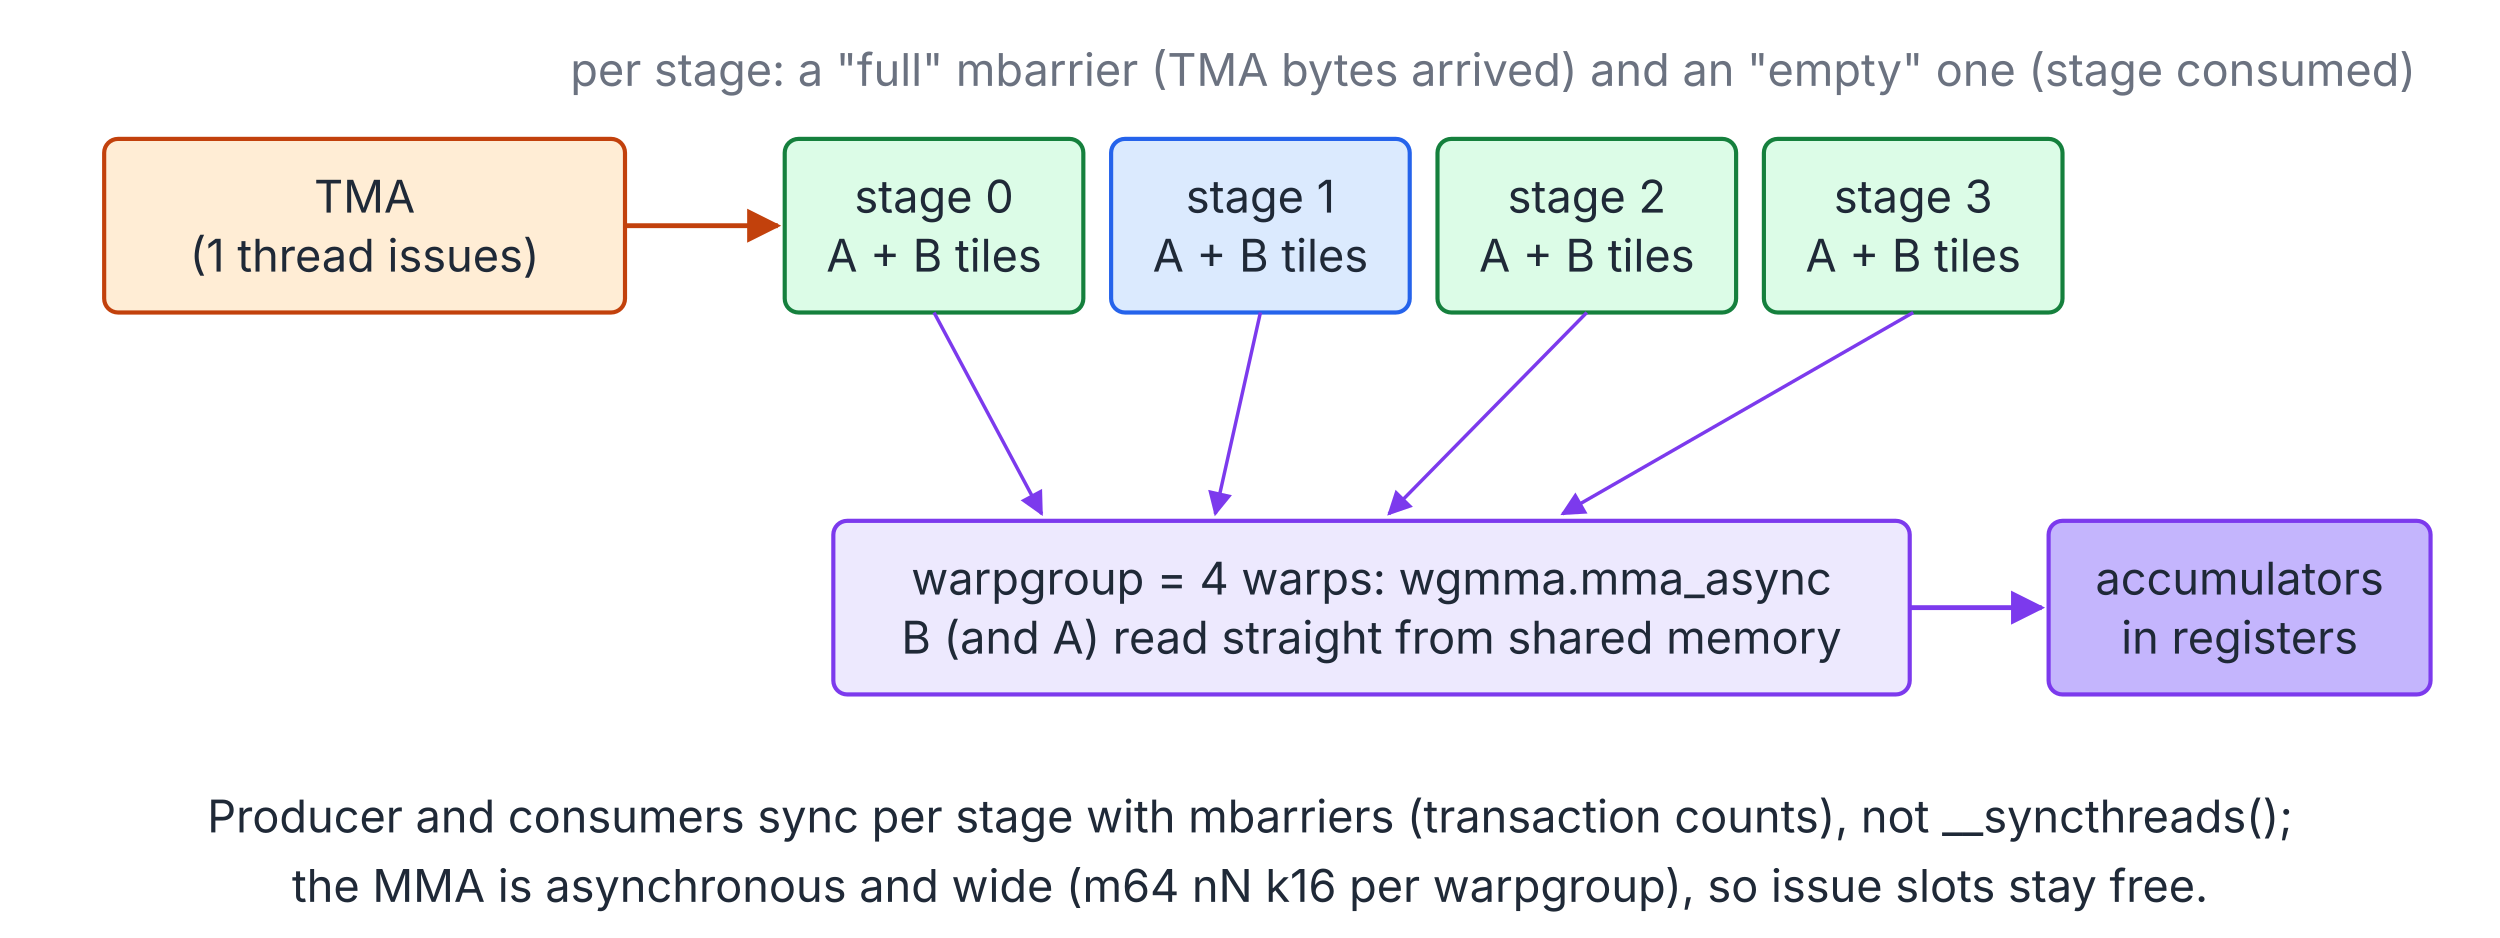
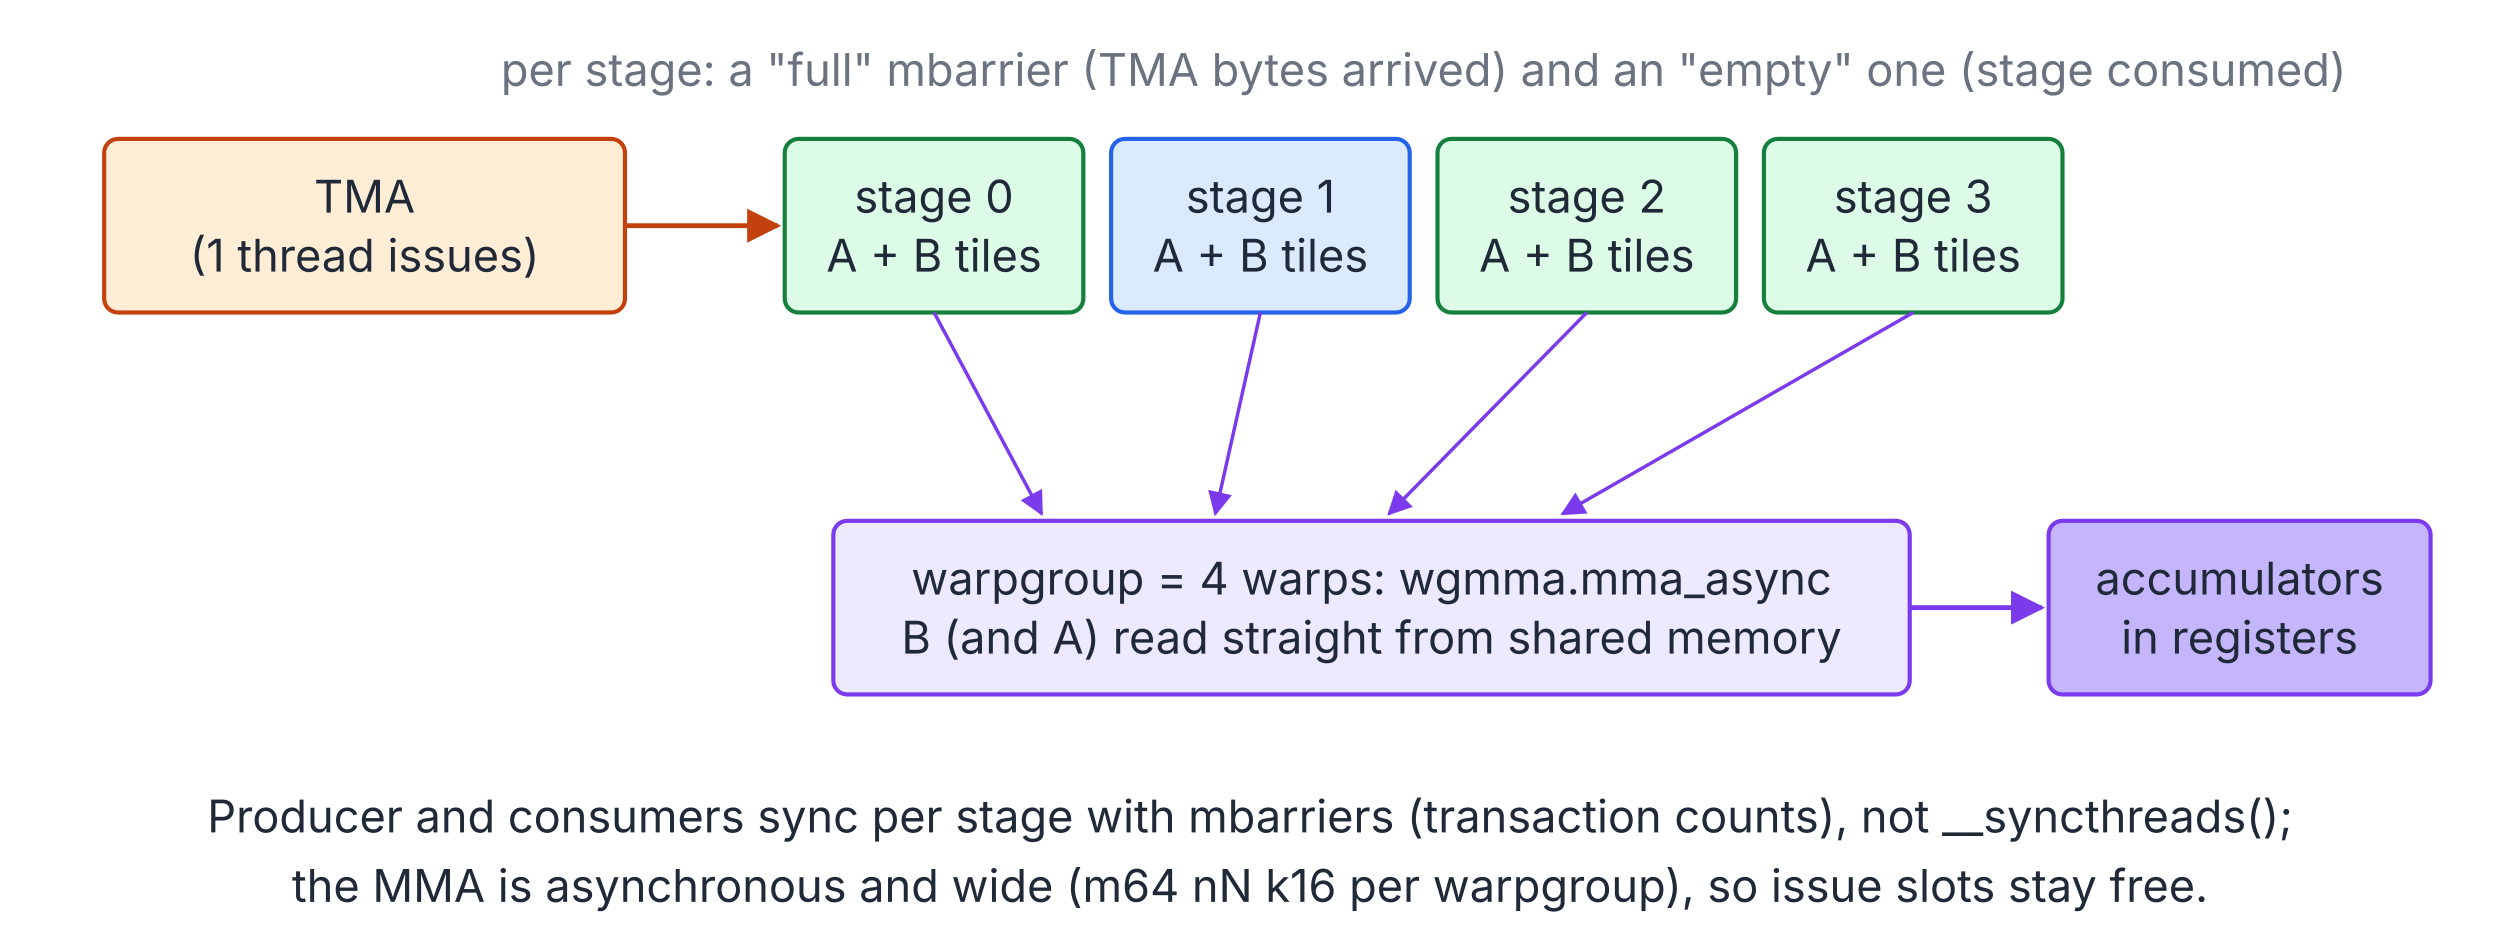
<svg xmlns="http://www.w3.org/2000/svg" viewBox="0 0 720 270" width="720" height="270" class="fig-svg" role="img">
  <style>.fig-paper{fill:var(--fig-paper,#ffffff)}.fig-panel{fill:var(--fig-panel,#f8fafc)}.fig-none{fill:none}.s-ink{stroke:var(--fig-ink,#1f2937)}.t-ink{fill:var(--fig-ink,#1f2937)}.f-ink{fill:var(--fig-ink-soft,#f3f4f6)}.f-ink2{fill:var(--fig-ink-mid,#e5e7eb)}.k-ink{fill:var(--fig-ink,#1f2937)}.s-muted{stroke:var(--fig-muted,#6b7280)}.t-muted{fill:var(--fig-muted,#6b7280)}.f-muted{fill:var(--fig-muted-soft,#f9fafb)}.f-muted2{fill:var(--fig-muted-mid,#e5e7eb)}.k-muted{fill:var(--fig-muted,#6b7280)}.s-line{stroke:var(--fig-line,#9ca3af)}.t-line{fill:var(--fig-line,#9ca3af)}.f-line{fill:var(--fig-line-soft,#f3f4f6)}.f-line2{fill:var(--fig-line-mid,#d1d5db)}.k-line{fill:var(--fig-line,#9ca3af)}.s-a{stroke:var(--fig-a,#2563eb)}.t-a{fill:var(--fig-a,#2563eb)}.f-a{fill:var(--fig-a-soft,#dbeafe)}.f-a2{fill:var(--fig-a-mid,#93c5fd)}.k-a{fill:var(--fig-a,#2563eb)}.s-b{stroke:var(--fig-b,#c2410c)}.t-b{fill:var(--fig-b,#c2410c)}.f-b{fill:var(--fig-b-soft,#ffedd5)}.f-b2{fill:var(--fig-b-mid,#fdba74)}.k-b{fill:var(--fig-b,#c2410c)}.s-c{stroke:var(--fig-c,#15803d)}.t-c{fill:var(--fig-c,#15803d)}.f-c{fill:var(--fig-c-soft,#dcfce7)}.f-c2{fill:var(--fig-c-mid,#86efac)}.k-c{fill:var(--fig-c,#15803d)}.s-d{stroke:var(--fig-d,#7c3aed)}.t-d{fill:var(--fig-d,#7c3aed)}.f-d{fill:var(--fig-d-soft,#ede9fe)}.f-d2{fill:var(--fig-d-mid,#c4b5fd)}.k-d{fill:var(--fig-d,#7c3aed)}.s-hl{stroke:var(--fig-hl,#dc2626)}.t-hl{fill:var(--fig-hl,#dc2626)}.f-hl{fill:var(--fig-hl-soft,#fee2e2)}.f-hl2{fill:var(--fig-hl-mid,#fca5a5)}.k-hl{fill:var(--fig-hl,#dc2626)}.fig-txt{font-family:Inter,system-ui,-apple-system,'Segoe UI',sans-serif;font-size:15px}.fig-mono{font-family:'Ubuntu Mono',ui-monospace,Menlo,monospace;font-size:15px}.fig-small{font-size:13px}.fig-tiny{font-size:11px}.fig-big{font-size:17px}.fig-plate{fill:var(--fig-paper,#ffffff);fill-opacity:.92}.fig-bold{font-weight:600}.fig-it{font-style:italic}</style>
  <defs>
    <marker id="gemm-hopper-ah-ink" viewBox="0 0 10 10" refX="9" refY="5" markerWidth="7" markerHeight="7" orient="auto-start-reverse">
      <path d="M0,0 L10,5 L0,10 z" class="k-ink" />
    </marker>
    <marker id="gemm-hopper-ah-muted" viewBox="0 0 10 10" refX="9" refY="5" markerWidth="7" markerHeight="7" orient="auto-start-reverse">
      <path d="M0,0 L10,5 L0,10 z" class="k-muted" />
    </marker>
    <marker id="gemm-hopper-ah-a" viewBox="0 0 10 10" refX="9" refY="5" markerWidth="7" markerHeight="7" orient="auto-start-reverse">
      <path d="M0,0 L10,5 L0,10 z" class="k-a" />
    </marker>
    <marker id="gemm-hopper-ah-b" viewBox="0 0 10 10" refX="9" refY="5" markerWidth="7" markerHeight="7" orient="auto-start-reverse">
      <path d="M0,0 L10,5 L0,10 z" class="k-b" />
    </marker>
    <marker id="gemm-hopper-ah-c" viewBox="0 0 10 10" refX="9" refY="5" markerWidth="7" markerHeight="7" orient="auto-start-reverse">
      <path d="M0,0 L10,5 L0,10 z" class="k-c" />
    </marker>
    <marker id="gemm-hopper-ah-d" viewBox="0 0 10 10" refX="9" refY="5" markerWidth="7" markerHeight="7" orient="auto-start-reverse">
      <path d="M0,0 L10,5 L0,10 z" class="k-d" />
    </marker>
    <marker id="gemm-hopper-ah-hl" viewBox="0 0 10 10" refX="9" refY="5" markerWidth="7" markerHeight="7" orient="auto-start-reverse">
      <path d="M0,0 L10,5 L0,10 z" class="k-hl" />
    </marker>
  </defs>
  <rect x="0" y="0" width="720" height="270" class="fig-paper" />
  <rect x="30" y="40" width="150" height="50" rx="4" class="f-b s-b" stroke-width="1.2" />
  <text x="105" y="56.5" text-anchor="middle" dominant-baseline="central" class="fig-txt t-ink fig-small">TMA</text>
  <text x="105" y="73.5" text-anchor="middle" dominant-baseline="central" class="fig-txt t-ink fig-small">(1 thread issues)</text>
  <rect x="226" y="40" width="86" height="50" rx="4" class="f-c s-c" stroke-width="1.2" />
  <text x="269" y="56.5" text-anchor="middle" dominant-baseline="central" class="fig-txt t-ink fig-small">stage 0</text>
  <text x="269" y="73.5" text-anchor="middle" dominant-baseline="central" class="fig-txt t-ink fig-small">A + B tiles</text>
  <rect x="320" y="40" width="86" height="50" rx="4" class="f-a s-a" stroke-width="1.2" />
  <text x="363" y="56.5" text-anchor="middle" dominant-baseline="central" class="fig-txt t-ink fig-small">stage 1</text>
  <text x="363" y="73.5" text-anchor="middle" dominant-baseline="central" class="fig-txt t-ink fig-small">A + B tiles</text>
  <rect x="414" y="40" width="86" height="50" rx="4" class="f-c s-c" stroke-width="1.2" />
  <text x="457" y="56.5" text-anchor="middle" dominant-baseline="central" class="fig-txt t-ink fig-small">stage 2</text>
  <text x="457" y="73.5" text-anchor="middle" dominant-baseline="central" class="fig-txt t-ink fig-small">A + B tiles</text>
  <rect x="508" y="40" width="86" height="50" rx="4" class="f-c s-c" stroke-width="1.2" />
  <text x="551" y="56.5" text-anchor="middle" dominant-baseline="central" class="fig-txt t-ink fig-small">stage 3</text>
  <text x="551" y="73.5" text-anchor="middle" dominant-baseline="central" class="fig-txt t-ink fig-small">A + B tiles</text>
  <line x1="180" y1="65" x2="224" y2="65" class="s-b" stroke-width="1.4" marker-end="url(#gemm-hopper-ah-b)" />
  <rect x="240" y="150" width="310" height="50" rx="4" class="f-d s-d" stroke-width="1.2" />
  <text x="395" y="166.5" text-anchor="middle" dominant-baseline="central" class="fig-txt t-ink fig-small">warpgroup = 4 warps: wgmma.mma_async</text>
  <text x="395" y="183.5" text-anchor="middle" dominant-baseline="central" class="fig-txt t-ink fig-small">B (and A) read straight from shared memory</text>
  <line x1="269" y1="90" x2="300" y2="148" class="s-d" stroke-width="1" marker-end="url(#gemm-hopper-ah-d)" />
  <line x1="363" y1="90" x2="350" y2="148" class="s-d" stroke-width="1" marker-end="url(#gemm-hopper-ah-d)" />
  <line x1="457" y1="90" x2="400" y2="148" class="s-d" stroke-width="1" marker-end="url(#gemm-hopper-ah-d)" />
  <line x1="551" y1="90" x2="450" y2="148" class="s-d" stroke-width="1" marker-end="url(#gemm-hopper-ah-d)" />
  <rect x="590" y="150" width="110" height="50" rx="4" class="f-d2 s-d" stroke-width="1.2" />
  <text x="645" y="166.5" text-anchor="middle" dominant-baseline="central" class="fig-txt t-ink fig-small">accumulators</text>
  <text x="645" y="183.5" text-anchor="middle" dominant-baseline="central" class="fig-txt t-ink fig-small">in registers</text>
  <line x1="550" y1="175" x2="588" y2="175" class="s-d" stroke-width="1.4" marker-end="url(#gemm-hopper-ah-d)" />
-   <text x="430" y="20" text-anchor="middle" dominant-baseline="central" class="fig-txt t-muted fig-small">per stage: a "full" mbarrier (TMA bytes arrived) and an "empty" one (stage consumed)</text>
+   <text x="410" y="20" text-anchor="middle" dominant-baseline="central" class="fig-txt t-muted fig-small">per stage: a "full" mbarrier (TMA bytes arrived) and an "empty" one (stage consumed)</text>
  <text x="360" y="235" text-anchor="middle" dominant-baseline="central" class="fig-txt t-ink fig-small">Producer and consumers sync per stage with mbarriers (transaction counts), not __syncthreads();</text>
  <text x="360" y="255" text-anchor="middle" dominant-baseline="central" class="fig-txt t-ink fig-small">the MMA is asynchronous and wide (m64 nN k16 per warpgroup), so issue slots stay free.</text>
</svg>
